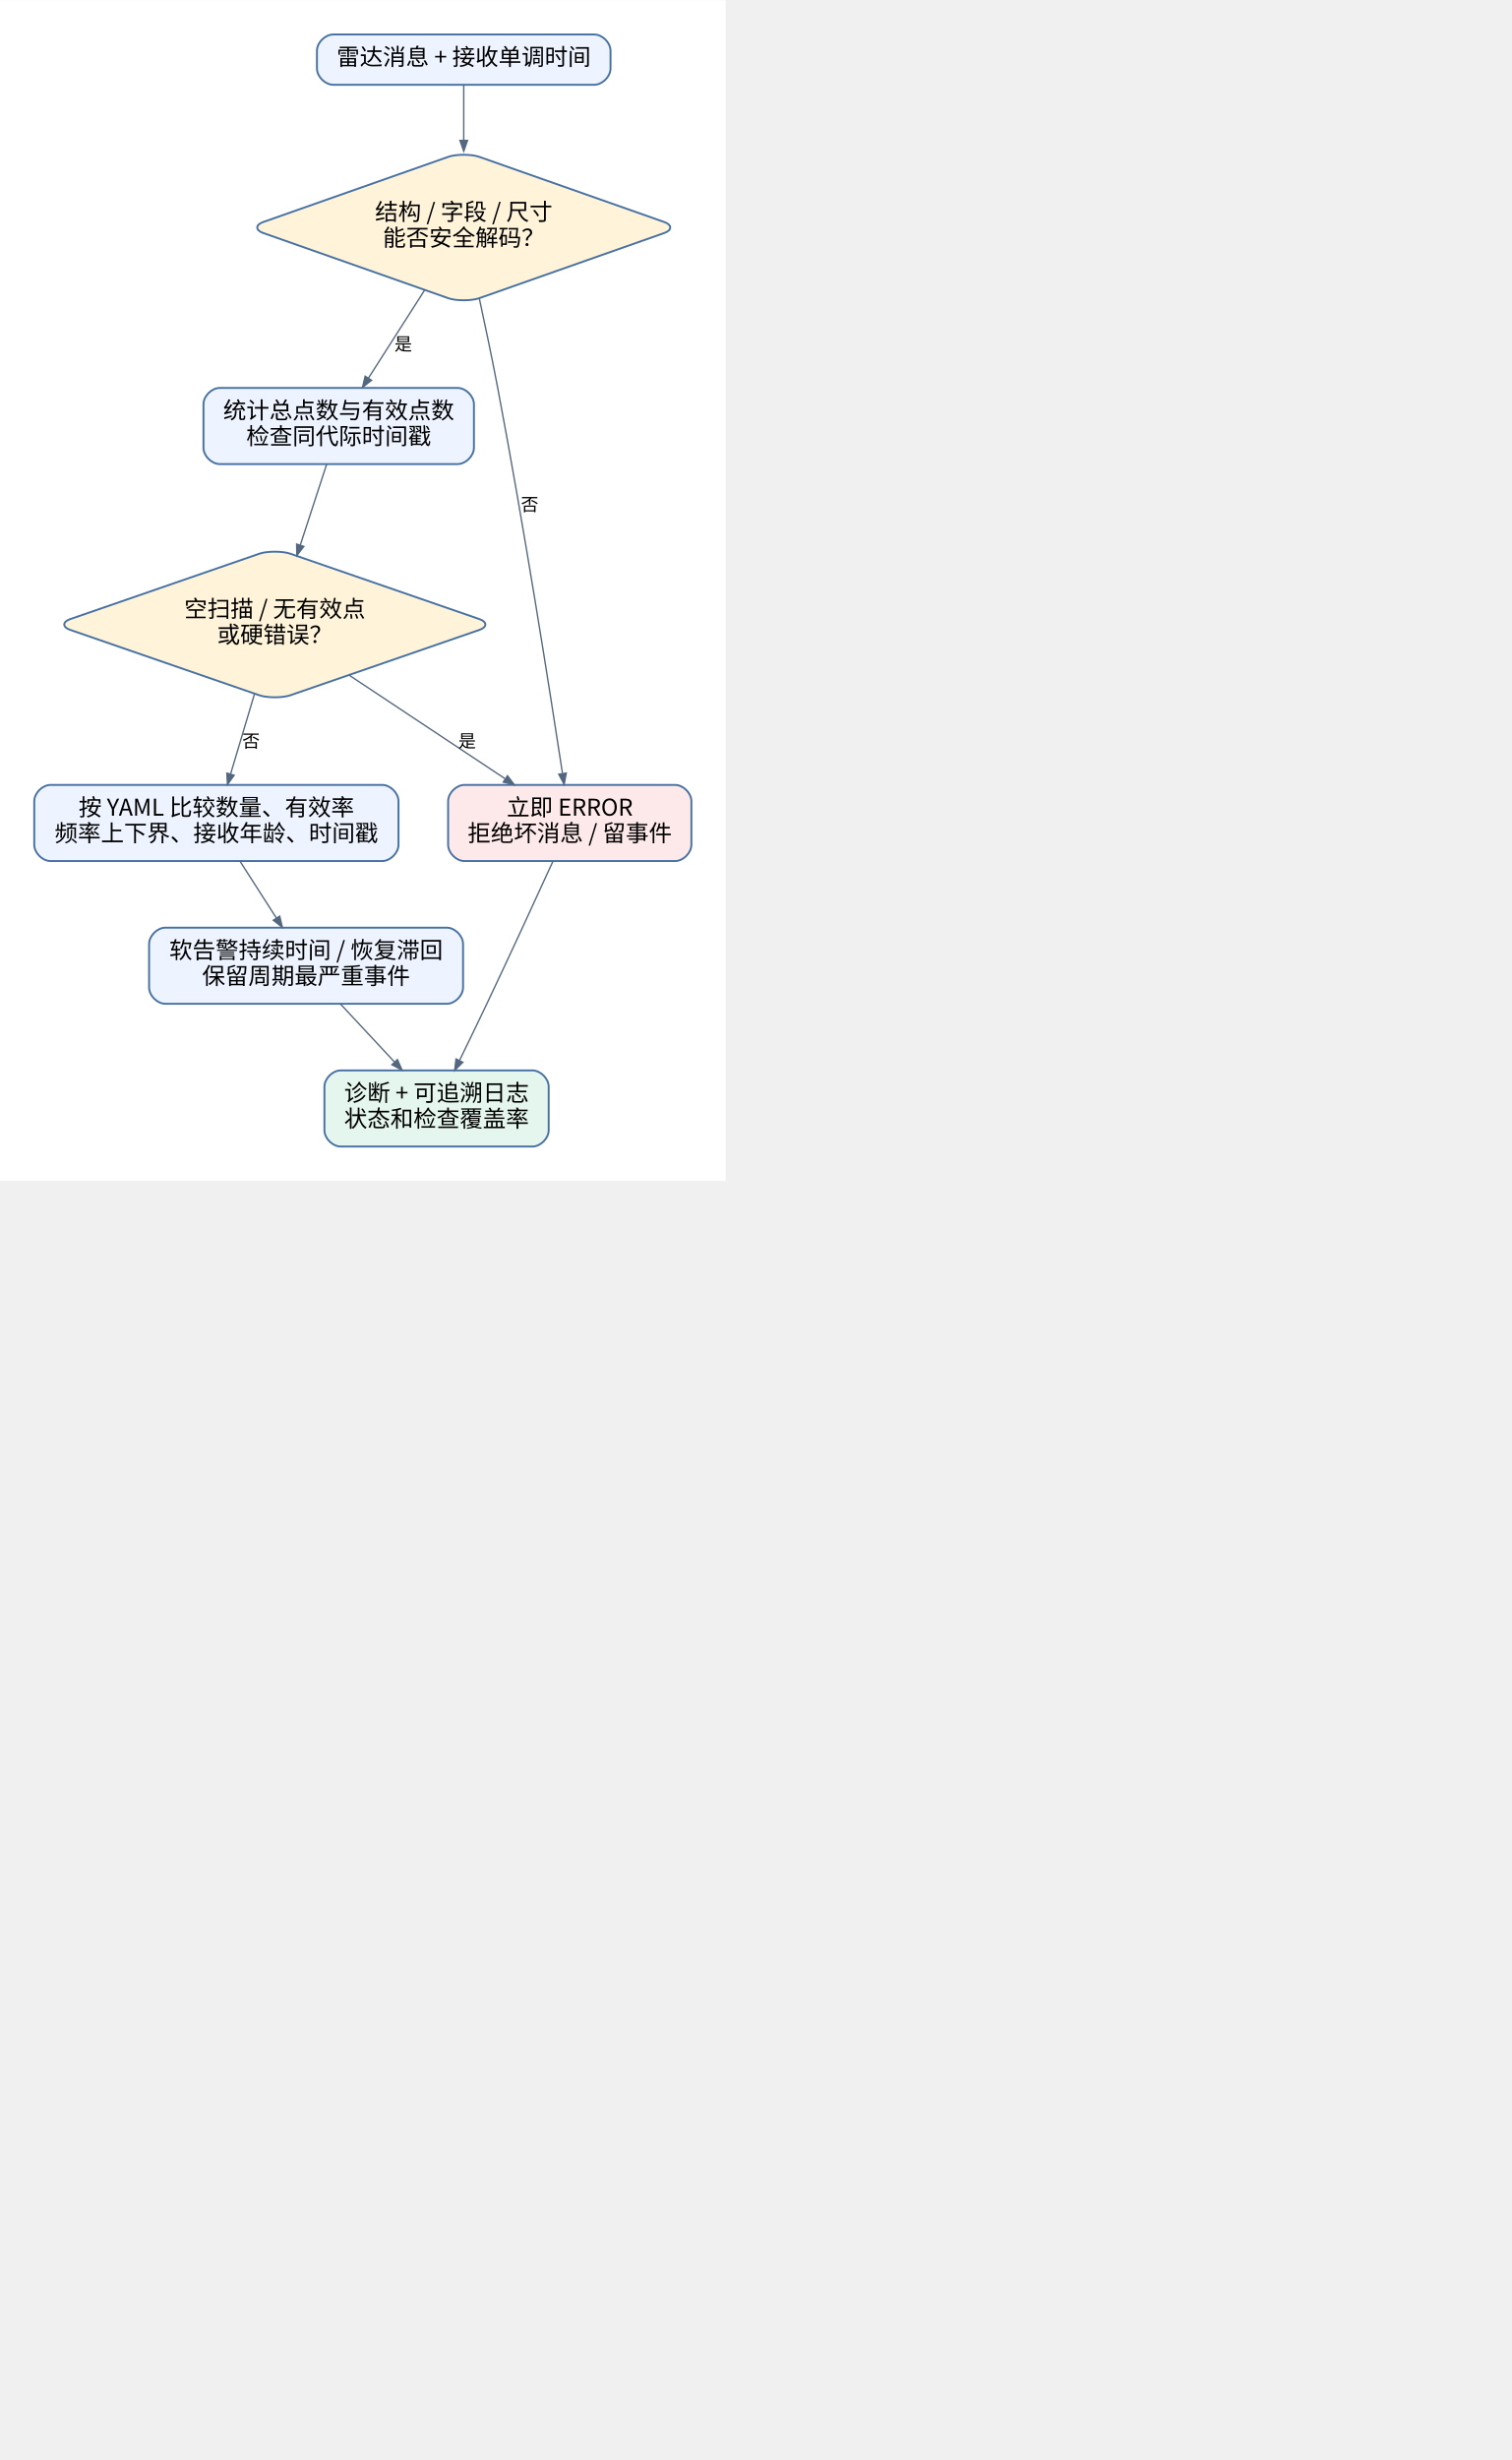
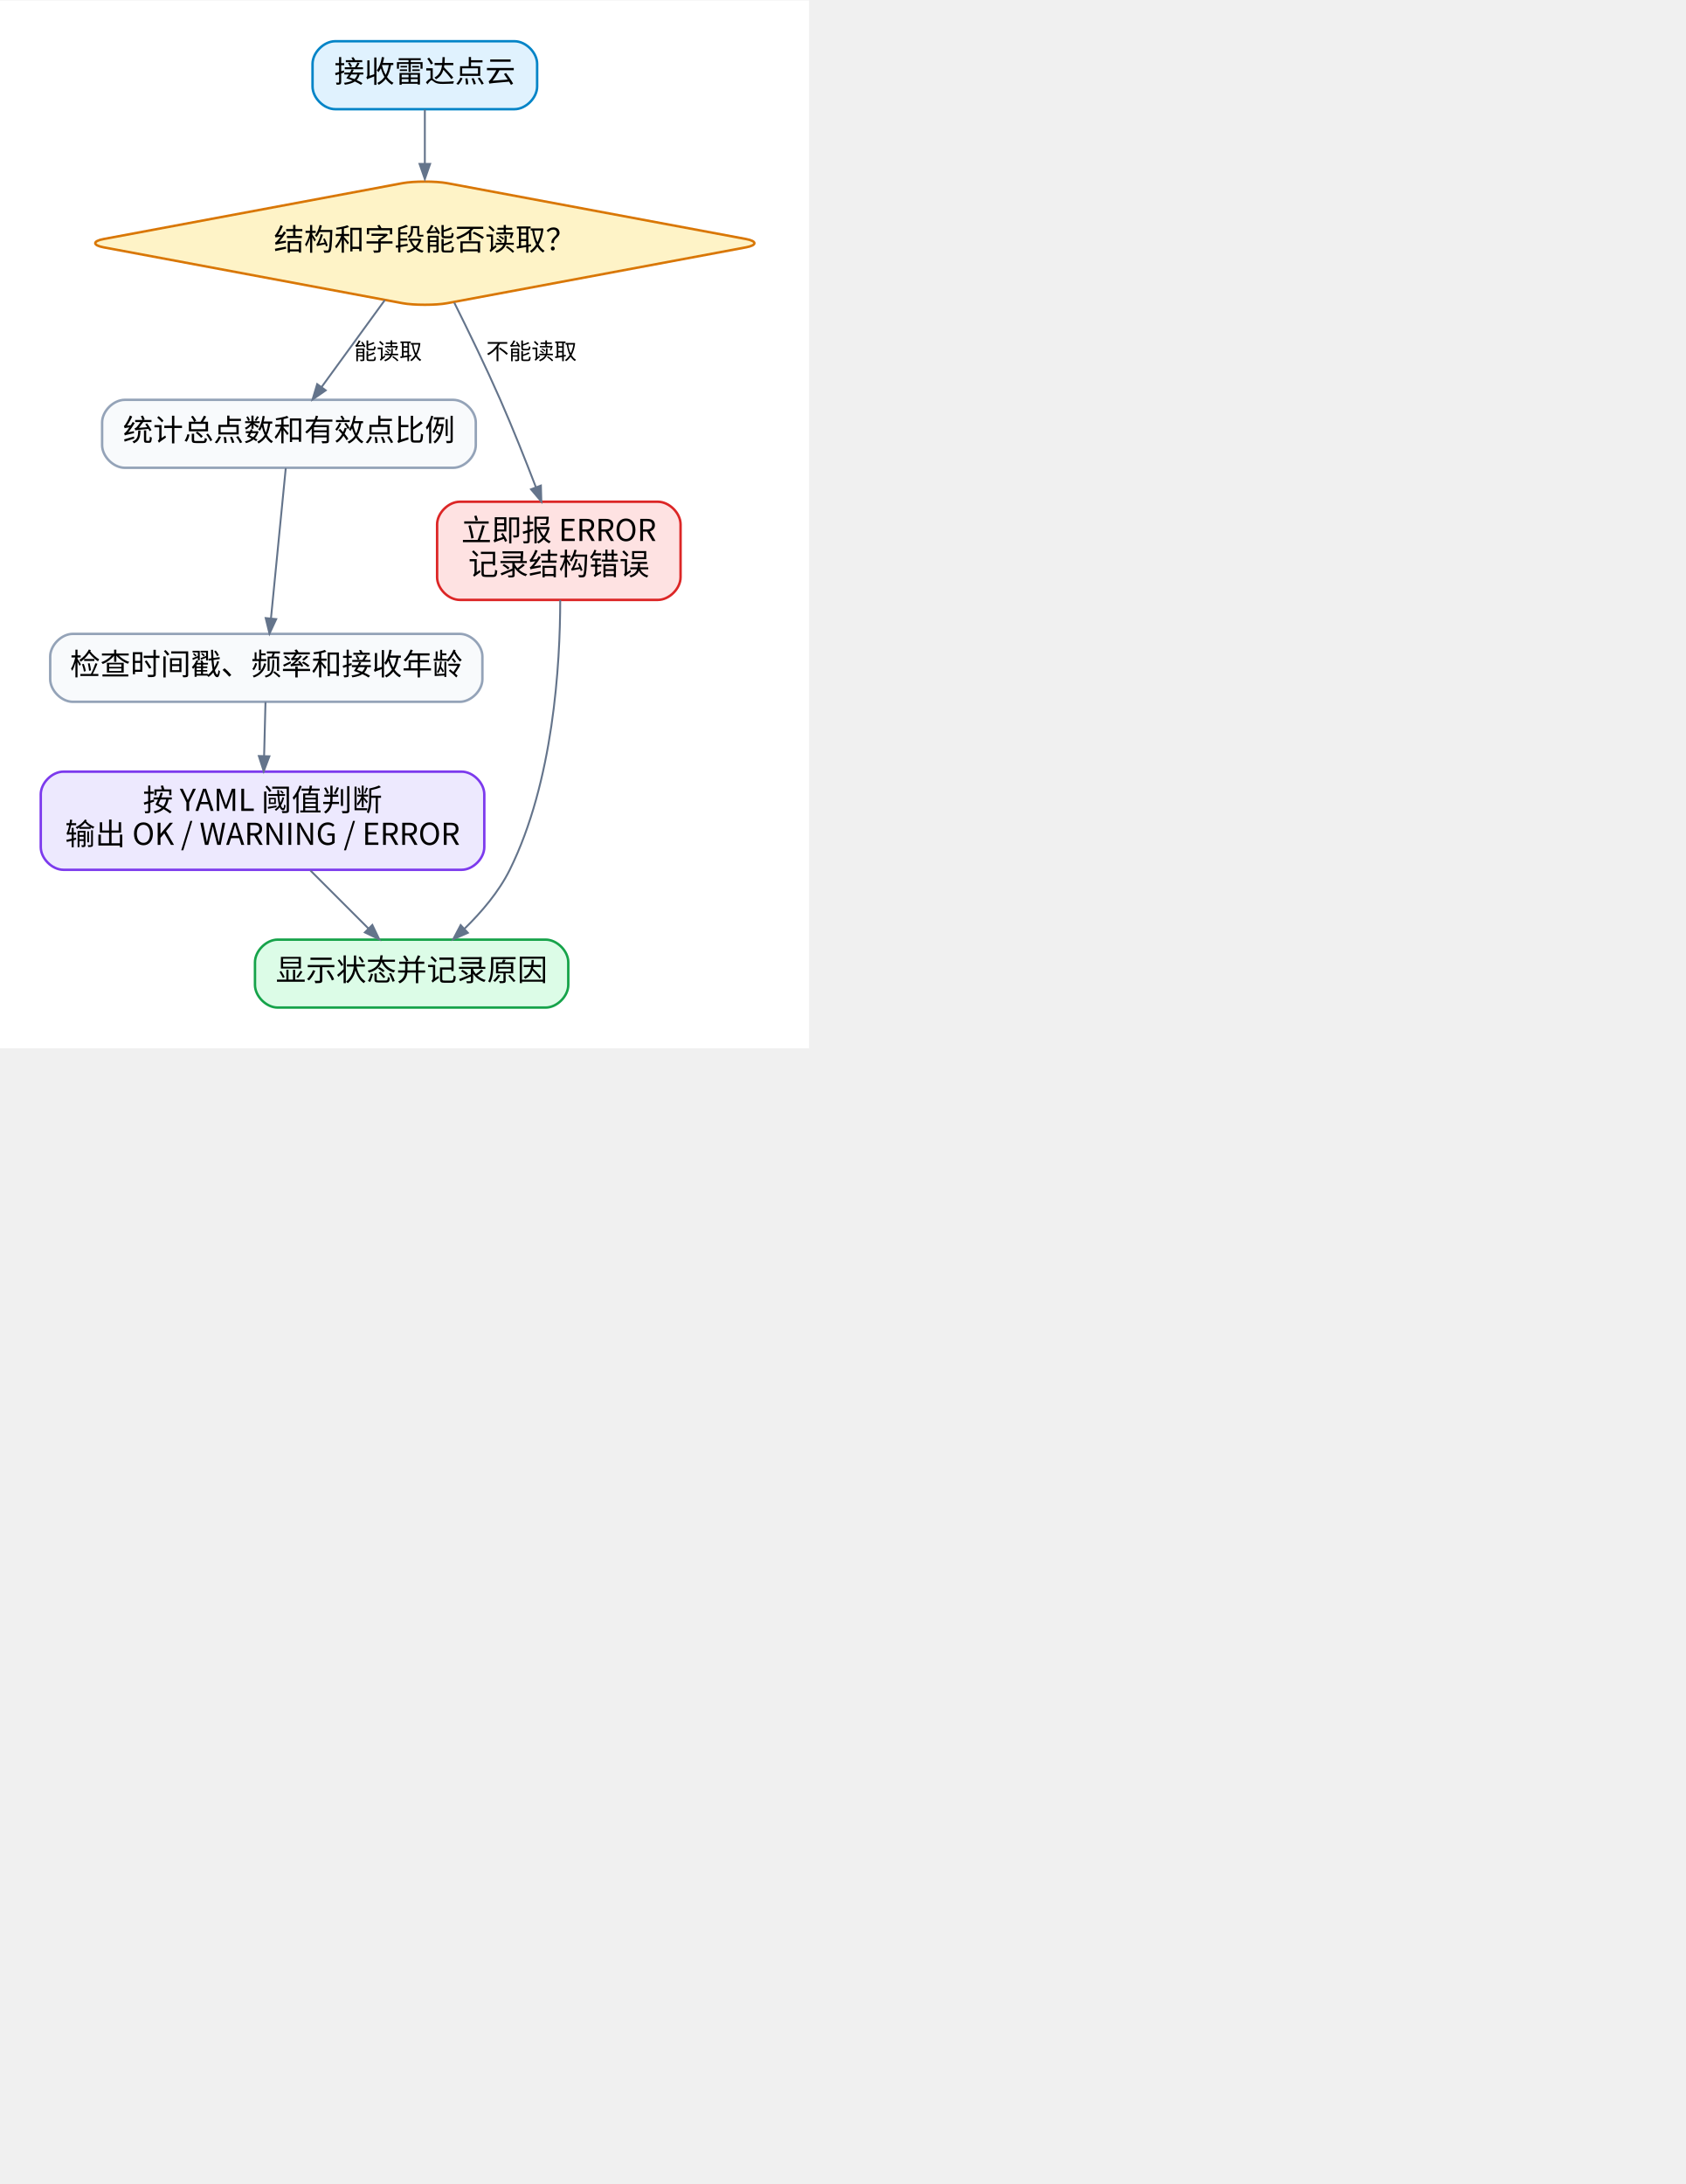
- <svg xmlns="http://www.w3.org/2000/svg" width="1112pt" height="1809pt" viewBox="0.00 0.00 533.90 868.40">
-   <g id="graph0" class="graph" transform="scale(0.48 0.48) rotate(0) translate(25.2 843.2)">
-     <polygon fill="white" stroke="transparent" points="-25.2,25.2 -25.2,-843.2 508.7,-843.2 508.7,25.2 -25.2,25.2" />
+ <svg xmlns="http://www.w3.org/2000/svg" width="893pt" height="1157pt" viewBox="0.00 0.00 428.70 555.20">
+   <g id="graph0" class="graph" transform="scale(0.48 0.48) rotate(0) translate(21.6 533.6)">
+     <polygon fill="white" stroke="transparent" points="-21.6,21.6 -21.6,-533.6 407.1,-533.6 407.1,21.6 -21.6,21.6" />
    <g id="node1" class="node">
-       <path fill="#edf4ff" stroke="#4771a3" stroke-width="1.4" d="M412,-818C412,-818 220,-818 220,-818 214,-818 208,-812 208,-806 208,-806 208,-793 208,-793 208,-787 214,-781 220,-781 220,-781 412,-781 412,-781 418,-781 424,-787 424,-793 424,-793 424,-806 424,-806 424,-812 418,-818 412,-818" />
-       <text text-anchor="middle" x="316" y="-795.4" font-family="Noto Sans CJK SC" font-size="17.00">雷达消息 + 接收单调时间</text>
+       <path fill="#e0f2fe" stroke="#0284c7" stroke-width="1.3" d="M251,-512C251,-512 156,-512 156,-512 150,-512 144,-506 144,-500 144,-500 144,-488 144,-488 144,-482 150,-476 156,-476 156,-476 251,-476 251,-476 257,-476 263,-482 263,-488 263,-488 263,-500 263,-500 263,-506 257,-512 251,-512" />
+       <text text-anchor="middle" x="203.5" y="-490.2" font-family="Noto Sans CJK SC" font-size="16.00">接收雷达点云</text>
    </g>
    <g id="node2" class="node">
-       <path fill="#fff4d9" stroke="#4771a3" stroke-width="1.4" d="M304.68,-728.01C304.68,-728.01 168.32,-679.99 168.32,-679.99 162.66,-677.99 162.66,-674.01 168.32,-672.01 168.32,-672.01 304.68,-623.99 304.68,-623.99 310.34,-621.99 321.66,-621.99 327.32,-623.99 327.32,-623.99 463.68,-672.01 463.68,-672.01 469.34,-674.01 469.34,-677.99 463.68,-679.99 463.68,-679.99 327.32,-728.01 327.32,-728.01 321.66,-730.01 310.34,-730.01 304.68,-728.01" />
-       <text text-anchor="middle" x="316" y="-681.4" font-family="Noto Sans CJK SC" font-size="17.00">结构 / 字段 / 尺寸</text>
-       <text text-anchor="middle" x="316" y="-662.4" font-family="Noto Sans CJK SC" font-size="17.00">能否安全解码？</text>
+       <path fill="#fef3c7" stroke="#d97706" stroke-width="1.3" d="M191.7,-436.8C191.7,-436.8 33.3,-407.2 33.3,-407.2 27.4,-406.1 27.4,-403.9 33.3,-402.8 33.3,-402.8 191.7,-373.2 191.7,-373.2 197.6,-372.1 209.4,-372.1 215.3,-373.2 215.3,-373.2 373.7,-402.8 373.7,-402.8 379.6,-403.9 379.6,-406.1 373.7,-407.2 373.7,-407.2 215.3,-436.8 215.3,-436.8 209.4,-437.9 197.6,-437.9 191.7,-436.8" />
+       <text text-anchor="middle" x="203.5" y="-401.2" font-family="Noto Sans CJK SC" font-size="16.00">结构和字段能否读取？</text>
    </g>
    <g id="edge1" class="edge">
-       <path fill="none" stroke="#53677f" d="M316,-780.83C316,-769.95 316,-755.26 316,-740.37" />
-       <polygon fill="#53677f" stroke="#53677f" points="318.8,-740.09 316,-732.09 313.2,-740.09 318.8,-740.09" />
+       <path fill="none" stroke="#64748b" d="M203.5,-475.81C203.5,-467.53 203.5,-457.2 203.5,-447.06" />
+       <polygon fill="#64748b" stroke="#64748b" points="206.3,-447 203.5,-439 200.7,-447 206.3,-447" />
    </g>
    <g id="node3" class="node">
-       <path fill="#edf4ff" stroke="#4771a3" stroke-width="1.4" d="M311.5,-558C311.5,-558 136.5,-558 136.5,-558 130.5,-558 124.5,-552 124.5,-546 124.5,-546 124.5,-514 124.5,-514 124.5,-508 130.5,-502 136.5,-502 136.5,-502 311.5,-502 311.5,-502 317.5,-502 323.5,-508 323.5,-514 323.5,-514 323.5,-546 323.5,-546 323.5,-552 317.5,-558 311.5,-558" />
-       <text text-anchor="middle" x="224" y="-535.4" font-family="Noto Sans CJK SC" font-size="17.00">统计总点数与有效点数</text>
-       <text text-anchor="middle" x="224" y="-516.4" font-family="Noto Sans CJK SC" font-size="17.00">检查同代际时间戳</text>
+       <path fill="#f8fafc" stroke="#94a3b8" stroke-width="1.3" d="M218.5,-322C218.5,-322 44.5,-322 44.5,-322 38.5,-322 32.5,-316 32.5,-310 32.5,-310 32.5,-298 32.5,-298 32.5,-292 38.5,-286 44.5,-286 44.5,-286 218.5,-286 218.5,-286 224.5,-286 230.5,-292 230.5,-298 230.5,-298 230.5,-310 230.5,-310 230.5,-316 224.5,-322 218.5,-322" />
+       <text text-anchor="middle" x="131.5" y="-300.2" font-family="Noto Sans CJK SC" font-size="16.00">统计总点数和有效点比例</text>
+     </g>
+     <g id="edge2" class="edge">
+       <path fill="none" stroke="#64748b" d="M182.29,-374.83C171.59,-360.13 158.79,-342.53 148.72,-328.67" />
+       <polygon fill="#64748b" stroke="#64748b" points="150.98,-327.03 144.01,-322.2 146.45,-330.32 150.98,-327.03" />
+       <text text-anchor="middle" x="184" y="-343.4" font-family="Noto Sans CJK SC" font-size="12.00">能读取</text>
+     </g>
+     <g id="node7" class="node">
+       <path fill="#fee2e2" stroke="#dc2626" stroke-width="1.3" d="M327,-268C327,-268 222,-268 222,-268 216,-268 210,-262 210,-256 210,-256 210,-228 210,-228 210,-222 216,-216 222,-216 222,-216 327,-216 327,-216 333,-216 339,-222 339,-228 339,-228 339,-256 339,-256 339,-262 333,-268 327,-268" />
+       <text text-anchor="middle" x="274.5" y="-247.2" font-family="Noto Sans CJK SC" font-size="16.00">立即报 ERROR</text>
+       <text text-anchor="middle" x="274.5" y="-229.2" font-family="Noto Sans CJK SC" font-size="16.00">记录结构错误</text>
    </g>
    <g id="edge3" class="edge">
-       <path fill="none" stroke="#53677f" d="M287.14,-629.83C273.81,-608.97 258.24,-584.6 245.9,-565.28" />
-       <polygon fill="#53677f" stroke="#53677f" points="248.18,-563.64 241.51,-558.41 243.46,-566.65 248.18,-563.64" />
-       <text text-anchor="middle" x="271.5" y="-585.6" font-family="Noto Sans CJK SC" font-size="13.00">是</text>
+       <path fill="none" stroke="#64748b" d="M219.09,-373.51C226.74,-358.19 235.92,-339.26 243.5,-322 250.1,-306.98 256.82,-290.07 262.32,-275.77" />
+       <polygon fill="#64748b" stroke="#64748b" points="265,-276.59 265.23,-268.12 259.77,-274.59 265,-276.59" />
+       <text text-anchor="middle" x="260" y="-343.4" font-family="Noto Sans CJK SC" font-size="12.00">不能读取</text>
+     </g>
+     <g id="node4" class="node">
+       <path fill="#f8fafc" stroke="#94a3b8" stroke-width="1.3" d="M222,-198C222,-198 17,-198 17,-198 11,-198 5,-192 5,-186 5,-186 5,-174 5,-174 5,-168 11,-162 17,-162 17,-162 222,-162 222,-162 228,-162 234,-168 234,-174 234,-174 234,-186 234,-186 234,-192 228,-198 222,-198" />
+       <text text-anchor="middle" x="119.5" y="-176.2" font-family="Noto Sans CJK SC" font-size="16.00">检查时间戳、频率和接收年龄</text>
+     </g>
+     <g id="edge4" class="edge">
+       <path fill="none" stroke="#64748b" d="M129.81,-285.78C127.77,-265.07 124.33,-230.13 121.99,-206.35" />
+       <polygon fill="#64748b" stroke="#64748b" points="124.75,-205.82 121.19,-198.13 119.18,-206.37 124.75,-205.82" />
    </g>
    <g id="node5" class="node">
-       <path fill="#fde9e9" stroke="#4771a3" stroke-width="1.4" d="M471.5,-266C471.5,-266 316.5,-266 316.5,-266 310.5,-266 304.5,-260 304.5,-254 304.5,-254 304.5,-222 304.5,-222 304.5,-216 310.5,-210 316.5,-210 316.5,-210 471.5,-210 471.5,-210 477.5,-210 483.5,-216 483.5,-222 483.5,-222 483.5,-254 483.5,-254 483.5,-260 477.5,-266 471.5,-266" />
-       <text text-anchor="middle" x="394" y="-243.4" font-family="Noto Sans CJK SC" font-size="17.00">立即 ERROR</text>
-       <text text-anchor="middle" x="394" y="-224.4" font-family="Noto Sans CJK SC" font-size="17.00">拒绝坏消息 / 留事件</text>
-     </g>
-     <g id="edge2" class="edge">
-       <path fill="none" stroke="#53677f" d="M327.46,-623.85C331.9,-603.41 336.89,-579.63 341,-558 360.46,-455.49 379.6,-333.68 388.63,-274.63" />
-       <polygon fill="#53677f" stroke="#53677f" points="391.45,-274.72 389.88,-266.38 385.91,-273.87 391.45,-274.72" />
-       <text text-anchor="middle" x="364.5" y="-467.6" font-family="Noto Sans CJK SC" font-size="13.00">否</text>
-     </g>
-     <g id="node4" class="node">
-       <path fill="#fff4d9" stroke="#4771a3" stroke-width="1.4" d="M165.66,-436.08C165.66,-436.08 26.34,-387.92 26.34,-387.92 20.67,-385.96 20.67,-382.04 26.34,-380.08 26.34,-380.08 165.66,-331.92 165.66,-331.92 171.33,-329.96 182.67,-329.96 188.34,-331.92 188.34,-331.92 327.66,-380.08 327.66,-380.08 333.33,-382.04 333.33,-385.96 327.66,-387.92 327.66,-387.92 188.34,-436.08 188.34,-436.08 182.67,-438.04 171.33,-438.04 165.66,-436.08" />
-       <text text-anchor="middle" x="177" y="-389.4" font-family="Noto Sans CJK SC" font-size="17.00">空扫描 / 无有效点</text>
-       <text text-anchor="middle" x="177" y="-370.4" font-family="Noto Sans CJK SC" font-size="17.00">或硬错误？</text>
-     </g>
-     <g id="edge4" class="edge">
-       <path fill="none" stroke="#53677f" d="M215.16,-501.91C209.69,-485.15 202.45,-462.99 195.76,-442.47" />
-       <polygon fill="#53677f" stroke="#53677f" points="198.36,-441.43 193.22,-434.7 193.04,-443.17 198.36,-441.43" />
+       <path fill="#ede9fe" stroke="#7c3aed" stroke-width="1.3" d="M223,-125C223,-125 12,-125 12,-125 6,-125 0,-119 0,-113 0,-113 0,-85 0,-85 0,-79 6,-73 12,-73 12,-73 223,-73 223,-73 229,-73 235,-79 235,-85 235,-85 235,-113 235,-113 235,-119 229,-125 223,-125" />
+       <text text-anchor="middle" x="117.5" y="-104.2" font-family="Noto Sans CJK SC" font-size="16.00">按 YAML 阈值判断</text>
+       <text text-anchor="middle" x="117.5" y="-86.2" font-family="Noto Sans CJK SC" font-size="16.00">输出 OK / WARNING / ERROR</text>
    </g>
    <g id="edge5" class="edge">
-       <path fill="none" stroke="#53677f" d="M231.76,-346.66C267.04,-323.25 312.47,-293.1 346.27,-270.67" />
-       <polygon fill="#53677f" stroke="#53677f" points="348.19,-272.76 353.3,-266.01 345.09,-268.1 348.19,-272.76" />
-       <text text-anchor="middle" x="318.5" y="-293.6" font-family="Noto Sans CJK SC" font-size="13.00">是</text>
+       <path fill="none" stroke="#64748b" d="M119.07,-161.86C118.85,-153.49 118.59,-143.13 118.34,-133.29" />
+       <polygon fill="#64748b" stroke="#64748b" points="121.14,-133.14 118.14,-125.21 115.54,-133.28 121.14,-133.14" />
    </g>
    <g id="node6" class="node">
-       <path fill="#edf4ff" stroke="#4771a3" stroke-width="1.4" d="M256,-266C256,-266 12,-266 12,-266 6,-266 0,-260 0,-254 0,-254 0,-222 0,-222 0,-216 6,-210 12,-210 12,-210 256,-210 256,-210 262,-210 268,-216 268,-222 268,-222 268,-254 268,-254 268,-260 262,-266 256,-266" />
-       <text text-anchor="middle" x="134" y="-243.4" font-family="Noto Sans CJK SC" font-size="17.00">按 YAML 比较数量、有效率</text>
-       <text text-anchor="middle" x="134" y="-224.4" font-family="Noto Sans CJK SC" font-size="17.00">频率上下界、接收年龄、时间戳</text>
+       <path fill="#dcfce7" stroke="#16a34a" stroke-width="1.3" d="M267.5,-36C267.5,-36 125.5,-36 125.5,-36 119.5,-36 113.5,-30 113.5,-24 113.5,-24 113.5,-12 113.5,-12 113.5,-6 119.5,0 125.5,0 125.5,0 267.5,0 267.5,0 273.5,0 279.5,-6 279.5,-12 279.5,-12 279.5,-24 279.5,-24 279.5,-30 273.5,-36 267.5,-36" />
+       <text text-anchor="middle" x="196.5" y="-14.2" font-family="Noto Sans CJK SC" font-size="16.00">显示状态并记录原因</text>
    </g>
    <g id="edge6" class="edge">
-       <path fill="none" stroke="#53677f" d="M162.08,-333.04C156.28,-313.6 149.76,-291.78 144.47,-274.06" />
-       <polygon fill="#53677f" stroke="#53677f" points="147.1,-273.1 142.13,-266.23 141.74,-274.7 147.1,-273.1" />
-       <text text-anchor="middle" x="159.5" y="-293.6" font-family="Noto Sans CJK SC" font-size="13.00">否</text>
-     </g>
-     <g id="node8" class="node">
-       <path fill="#e5f6ee" stroke="#4771a3" stroke-width="1.4" d="M366.5,-56C366.5,-56 225.5,-56 225.5,-56 219.5,-56 213.5,-50 213.5,-44 213.5,-44 213.5,-12 213.5,-12 213.5,-6 219.5,0 225.5,0 225.5,0 366.5,0 366.5,0 372.5,0 378.5,-6 378.5,-12 378.5,-12 378.5,-44 378.5,-44 378.5,-50 372.5,-56 366.5,-56" />
-       <text text-anchor="middle" x="296" y="-33.4" font-family="Noto Sans CJK SC" font-size="17.00">诊断 + 可追溯日志</text>
-       <text text-anchor="middle" x="296" y="-14.4" font-family="Noto Sans CJK SC" font-size="17.00">状态和检查覆盖率</text>
-     </g>
-     <g id="edge9" class="edge">
-       <path fill="none" stroke="#53677f" d="M381.66,-209.88C369.45,-183.14 350.15,-141.15 333,-105 326.53,-91.37 319.29,-76.43 312.94,-63.43" />
-       <polygon fill="#53677f" stroke="#53677f" points="315.35,-61.98 309.32,-56.02 310.32,-64.44 315.35,-61.98" />
-     </g>
-     <g id="node7" class="node">
-       <path fill="#edf4ff" stroke="#4771a3" stroke-width="1.4" d="M303.5,-161C303.5,-161 96.5,-161 96.5,-161 90.5,-161 84.5,-155 84.5,-149 84.5,-149 84.5,-117 84.5,-117 84.5,-111 90.5,-105 96.5,-105 96.5,-105 303.5,-105 303.5,-105 309.5,-105 315.5,-111 315.5,-117 315.5,-117 315.5,-149 315.5,-149 315.5,-155 309.5,-161 303.5,-161" />
-       <text text-anchor="middle" x="200" y="-138.4" font-family="Noto Sans CJK SC" font-size="17.00">软告警持续时间 / 恢复滞回</text>
-       <text text-anchor="middle" x="200" y="-119.4" font-family="Noto Sans CJK SC" font-size="17.00">保留周期最严重事件</text>
+       <path fill="none" stroke="#64748b" d="M142.93,-72.57C152.79,-62.71 164,-51.5 173.6,-41.9" />
+       <polygon fill="#64748b" stroke="#64748b" points="175.68,-43.78 179.35,-36.15 171.72,-39.82 175.68,-43.78" />
    </g>
    <g id="edge7" class="edge">
-       <path fill="none" stroke="#53677f" d="M151.34,-209.94C159.54,-197.15 169.41,-181.74 178.12,-168.15" />
-       <polygon fill="#53677f" stroke="#53677f" points="180.59,-169.49 182.55,-161.24 175.87,-166.46 180.59,-169.49" />
-     </g>
-     <g id="edge8" class="edge">
-       <path fill="none" stroke="#53677f" d="M225.22,-104.94C237.36,-91.91 252.03,-76.17 264.86,-62.41" />
-       <polygon fill="#53677f" stroke="#53677f" points="267.21,-64 270.61,-56.24 263.11,-60.18 267.21,-64" />
+       <path fill="none" stroke="#64748b" d="M275.23,-215.96C275.22,-181.85 271.63,-119.68 248.5,-73 242.72,-61.33 233.51,-50.53 224.44,-41.71" />
+       <polygon fill="#64748b" stroke="#64748b" points="226.29,-39.61 218.53,-36.2 222.48,-43.71 226.29,-39.61" />
    </g>
  </g>
</svg>
